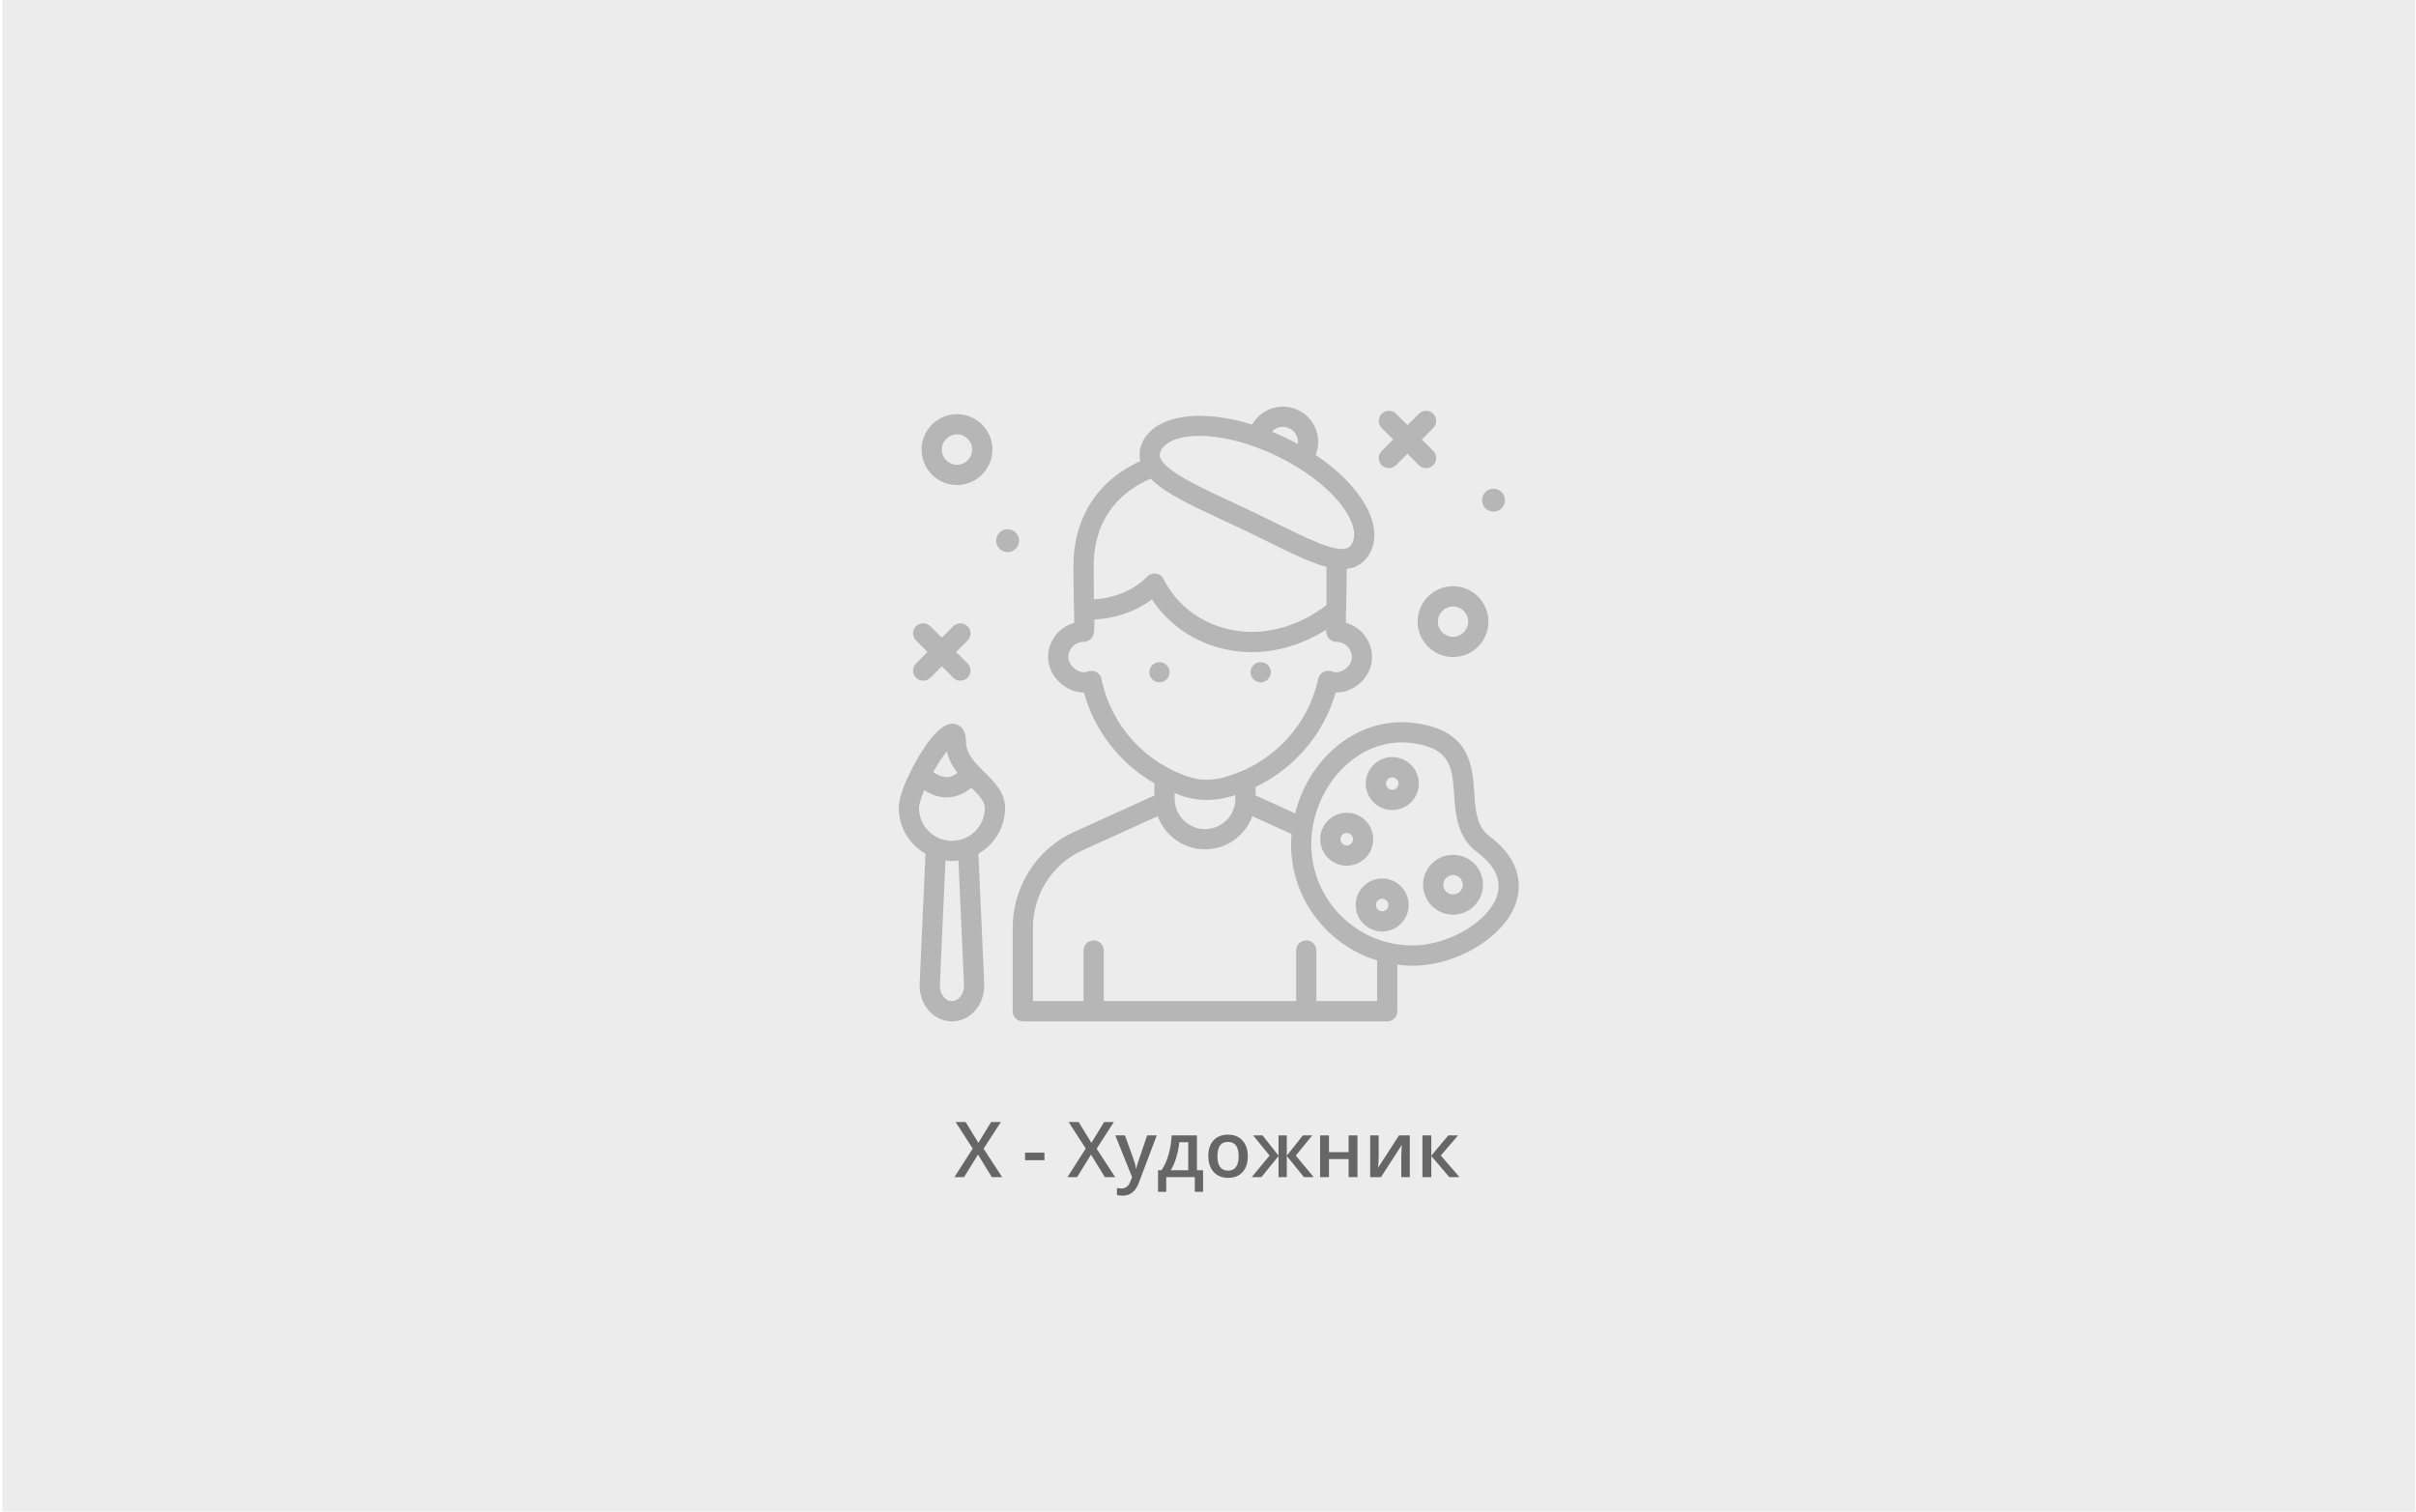
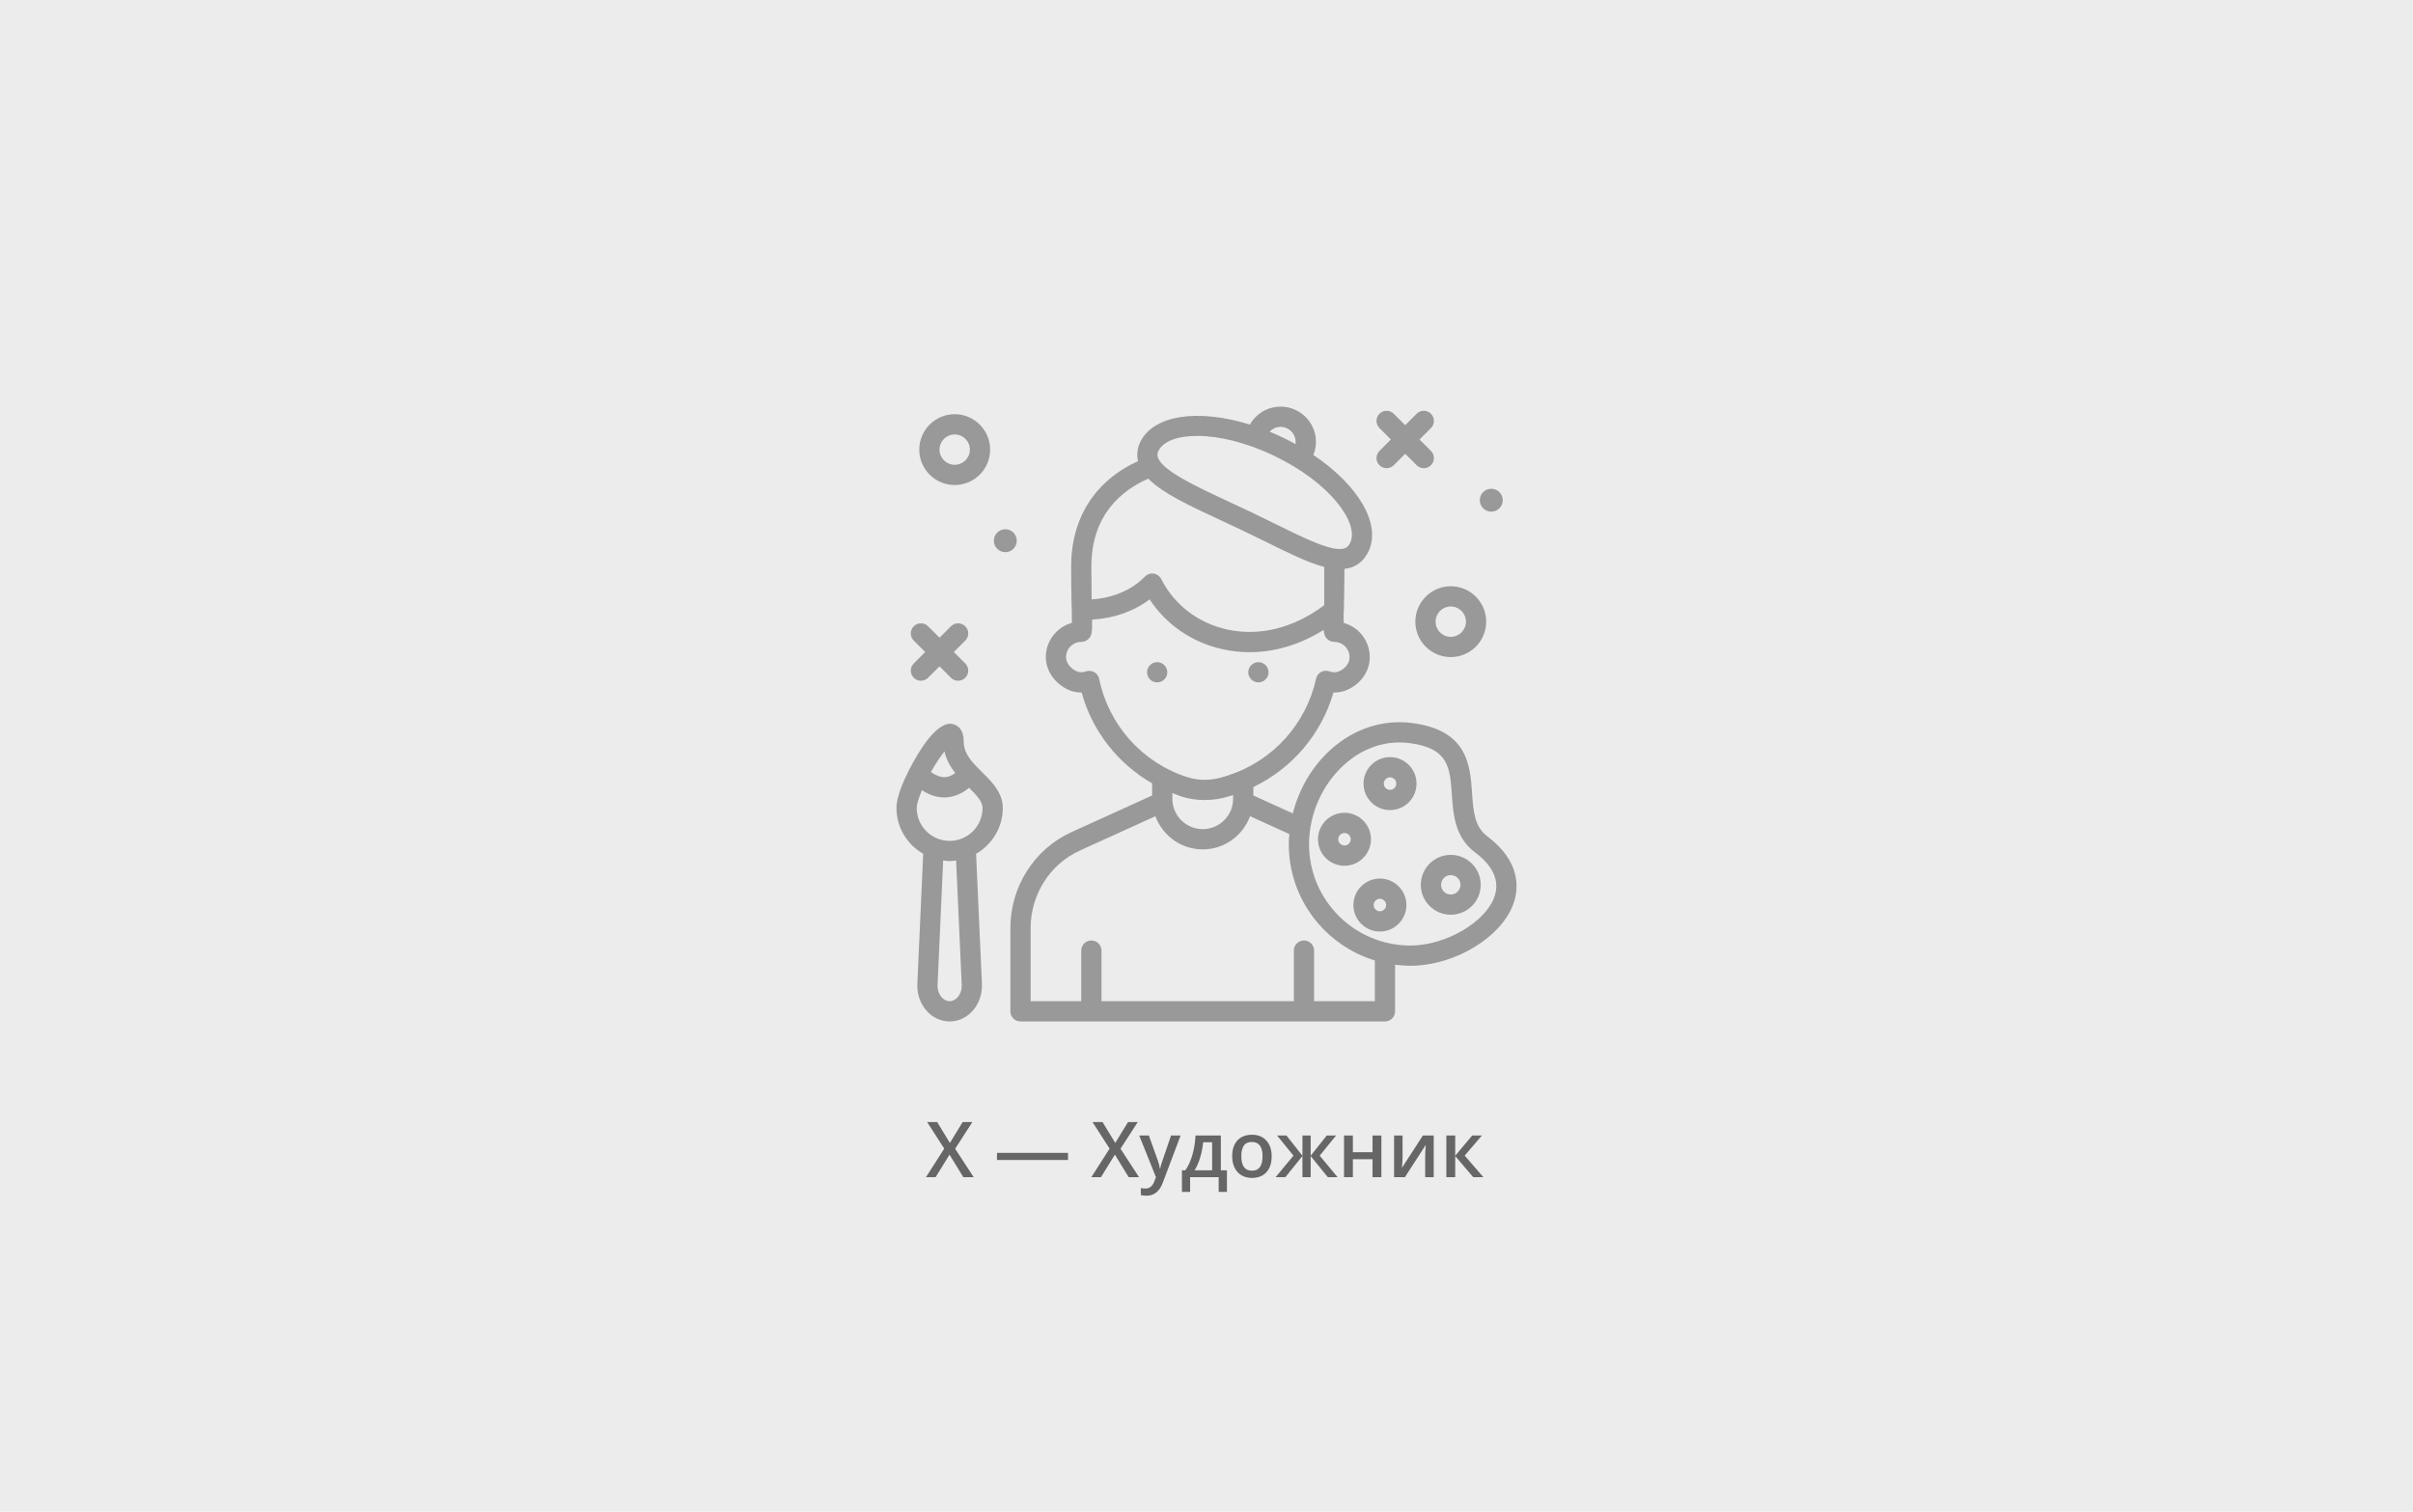
- <svg xmlns="http://www.w3.org/2000/svg" width="751" height="470" viewBox="0 0 751 470" fill="none">
-   <rect x="0.742" width="750" height="470" fill="#ECECEC" />
-   <path d="M311.516 366H308.293L304.004 358.992L299.68 366H296.68L302.363 357.117L297.043 348.867H300.16L304.121 355.348L308.082 348.867H311.105L305.75 357.164L311.516 366ZM318.641 360.738V358.395H324.664V360.738H318.641ZM346.648 366H343.426L339.137 358.992L334.812 366H331.812L337.496 357.117L332.176 348.867H335.293L339.254 355.348L343.215 348.867H346.238L340.883 357.164L346.648 366ZM346.695 353.039H349.695L352.332 360.387C352.73 361.434 352.996 362.418 353.129 363.34H353.223C353.293 362.91 353.422 362.391 353.609 361.781C353.797 361.164 354.789 358.25 356.586 353.039H359.562L354.02 367.723C353.012 370.418 351.332 371.766 348.98 371.766C348.371 371.766 347.777 371.699 347.199 371.566V369.387C347.613 369.48 348.086 369.527 348.617 369.527C349.945 369.527 350.879 368.758 351.418 367.219L351.898 366L346.695 353.039ZM373.965 370.582H371.398V366H362.516V370.582H359.973V363.867H361.027C361.949 362.547 362.68 360.953 363.219 359.086C363.766 357.211 364.09 355.195 364.191 353.039H372.066V363.867H373.965V370.582ZM369.359 363.867V355.148H366.57C366.422 356.758 366.109 358.344 365.633 359.906C365.164 361.469 364.59 362.789 363.91 363.867H369.359ZM387.863 359.496C387.863 361.613 387.32 363.266 386.234 364.453C385.148 365.641 383.637 366.234 381.699 366.234C380.488 366.234 379.418 365.961 378.488 365.414C377.559 364.867 376.844 364.082 376.344 363.059C375.844 362.035 375.594 360.848 375.594 359.496C375.594 357.395 376.133 355.754 377.211 354.574C378.289 353.395 379.809 352.805 381.77 352.805C383.645 352.805 385.129 353.41 386.223 354.621C387.316 355.824 387.863 357.449 387.863 359.496ZM378.43 359.496C378.43 362.488 379.535 363.984 381.746 363.984C383.934 363.984 385.027 362.488 385.027 359.496C385.027 356.535 383.926 355.055 381.723 355.055C380.566 355.055 379.727 355.438 379.203 356.203C378.688 356.969 378.43 358.066 378.43 359.496ZM397.426 359.332V353.039H399.992V359.332L404.984 353.039H407.891L402.793 359.309L408.348 366H405.312L399.992 359.426V366H397.426V359.426L392.117 366H389.094L394.637 359.309L389.551 353.039H392.457L397.426 359.332ZM413.105 353.039V358.242H419.211V353.039H421.965V366H419.211V360.41H413.105V366H410.352V353.039H413.105ZM428.551 353.039V359.684C428.551 360.457 428.488 361.594 428.363 363.094L434.867 353.039H438.23V366H435.582V359.473C435.582 359.113 435.602 358.531 435.641 357.727C435.688 356.922 435.727 356.336 435.758 355.969L429.277 366H425.914V353.039H428.551ZM450.195 353.039H453.219L447.863 359.285L453.676 366H450.512L444.91 359.426V366H442.156V353.039H444.91V359.332L450.195 353.039Z" fill="#666666" />
-   <path d="M297.477 150.804C303.55 150.804 308.491 145.863 308.491 139.791C308.491 133.719 303.55 128.778 297.477 128.778C291.405 128.778 286.464 133.719 286.464 139.791C286.464 145.863 291.405 150.804 297.477 150.804V150.804ZM297.477 135.071C300.081 135.071 302.197 137.188 302.197 139.791C302.197 142.394 300.081 144.511 297.477 144.511C294.874 144.511 292.757 142.394 292.757 139.791C292.757 137.188 294.875 135.071 297.477 135.071Z" fill="#B6B6B6" />
-   <path d="M440.651 193.284C440.651 199.357 445.592 204.298 451.664 204.298C457.736 204.298 462.678 199.357 462.678 193.284C462.678 187.212 457.736 182.271 451.664 182.271C445.592 182.271 440.651 187.212 440.651 193.284V193.284ZM451.664 188.564C454.267 188.564 456.384 190.681 456.384 193.284C456.384 195.887 454.267 198.004 451.664 198.004C449.061 198.004 446.944 195.887 446.944 193.284C446.944 190.681 449.062 188.564 451.664 188.564Z" fill="#B6B6B6" />
-   <path d="M464.251 159.087C466.218 159.087 467.814 157.492 467.814 155.524C467.814 153.557 466.218 151.961 464.251 151.961C462.283 151.961 460.688 153.557 460.688 155.524C460.688 157.492 462.283 159.087 464.251 159.087Z" fill="#B6B6B6" />
-   <path d="M313.211 171.674C315.179 171.674 316.774 170.079 316.774 168.111C316.774 166.143 315.179 164.548 313.211 164.548C311.243 164.548 309.648 166.143 309.648 168.111C309.648 170.079 311.243 171.674 313.211 171.674Z" fill="#B6B6B6" />
-   <path d="M429.499 144.649C430.113 145.264 430.919 145.571 431.724 145.571C432.528 145.571 433.334 145.264 433.948 144.649L437.504 141.094L441.06 144.649C441.674 145.264 442.48 145.571 443.285 145.571C444.089 145.571 444.895 145.264 445.509 144.649C446.738 143.421 446.738 141.429 445.509 140.2L441.953 136.644L445.509 133.088C446.738 131.86 446.738 129.868 445.509 128.639C444.28 127.41 442.289 127.41 441.06 128.639L437.504 132.195L433.948 128.639C432.72 127.41 430.728 127.41 429.499 128.639C428.27 129.868 428.27 131.86 429.499 133.088L433.055 136.644L429.499 140.2C428.27 141.429 428.27 143.42 429.499 144.649V144.649Z" fill="#B6B6B6" />
-   <path d="M284.752 210.729C285.367 211.344 286.172 211.651 286.977 211.651C287.782 211.651 288.587 211.344 289.202 210.729L292.758 207.174L296.313 210.729C296.928 211.344 297.733 211.651 298.538 211.651C299.343 211.651 300.148 211.344 300.763 210.729C301.991 209.501 301.991 207.509 300.763 206.28L297.207 202.724L300.763 199.169C301.991 197.94 301.991 195.948 300.763 194.719C299.534 193.49 297.542 193.49 296.313 194.719L292.758 198.275L289.202 194.719C287.973 193.49 285.981 193.49 284.752 194.719C283.524 195.948 283.524 197.94 284.752 199.169L288.308 202.724L284.752 206.28C283.524 207.509 283.524 209.5 284.752 210.729V210.729Z" fill="#B6B6B6" />
-   <path d="M391.878 212.164C393.615 212.164 395.024 210.755 395.024 209.018C395.024 207.28 393.615 205.871 391.878 205.871C390.14 205.871 388.731 207.28 388.731 209.018C388.731 210.755 390.14 212.164 391.878 212.164Z" fill="#B6B6B6" />
-   <path d="M360.411 212.164C362.149 212.164 363.557 210.755 363.557 209.018C363.557 207.28 362.149 205.871 360.411 205.871C358.673 205.871 357.264 207.28 357.264 209.018C357.264 210.755 358.673 212.164 360.411 212.164Z" fill="#B6B6B6" />
-   <path d="M462.991 259.994C459 256.998 458.665 252.158 458.278 246.556C457.672 237.823 456.919 226.957 439.468 224.775C430.575 223.672 421.759 226.521 414.63 232.811C408.705 238.044 404.521 245.181 402.571 252.901L390.305 247.327V244.789C390.305 244.76 390.289 244.735 390.288 244.706C402.331 238.952 411.488 228.23 415.202 215.305C417.295 215.36 419.221 214.797 421.123 213.612C424.043 211.79 426.019 208.827 426.406 205.681C426.796 202.528 425.819 199.366 423.733 197.003C422.298 195.383 420.436 194.237 418.389 193.675C418.383 193.122 418.361 191.111 418.354 190.902C418.511 190.525 418.626 176.877 418.626 176.877C419.354 176.79 420.064 176.658 420.734 176.426C423.094 175.612 424.895 173.94 426.081 171.46H426.084C430.178 162.906 422.863 150.788 408.965 141.458C409.939 138.992 410.041 136.304 409.153 133.783C408.172 131.009 406.175 128.781 403.523 127.511C400.871 126.236 397.884 126.076 395.104 127.053C392.58 127.944 390.548 129.708 389.239 132.01C373.259 127.03 359.231 128.925 355.131 137.48C354.209 139.407 354.01 141.421 354.457 143.371C340.99 149.528 333.611 161.169 333.667 176.361L333.707 181.557C333.738 184.498 333.816 190.007 333.874 190.253C333.873 190.299 333.906 192.9 333.906 193.668C332.014 194.181 330.289 195.198 328.888 196.649C326.796 198.822 325.702 201.68 325.809 204.696C325.926 208.064 327.837 211.315 330.916 213.393C332.862 214.705 334.813 215.347 336.933 215.313C340.224 227.337 348.206 237.428 358.855 243.555C358.854 243.581 358.84 243.603 358.84 243.63V247.327L333.762 258.724C322.235 263.963 314.786 275.671 314.786 288.546V314.429C314.786 316.169 316.194 317.576 317.933 317.576H431.213C432.952 317.576 434.36 316.169 434.36 314.429V299.941C435.91 300.136 437.478 300.269 439.08 300.269C452.979 300.269 467.716 291.275 471.266 280.63C472.701 276.318 473.537 267.904 462.991 259.994V259.994ZM397.194 132.991C398.386 132.573 399.665 132.646 400.798 133.184C402.691 134.093 403.681 136.101 403.416 138.074C402.129 137.366 400.809 136.676 399.44 136.02C398.084 135.371 396.732 134.779 395.384 134.224C395.893 133.69 396.479 133.242 397.194 132.991V132.991ZM360.804 140.197C362.221 137.244 366.643 135.526 372.844 135.526C379.325 135.526 387.751 137.4 396.723 141.696C414.282 150.11 423.295 162.703 420.404 168.744C419.826 169.952 419.177 170.305 418.677 170.48C415.014 171.734 406.327 167.435 397.108 162.887C394.843 161.769 392.468 160.595 389.985 159.406C387.548 158.238 385.133 157.116 382.791 156.028C372.629 151.305 362.125 146.419 360.635 142.268C360.39 141.582 360.438 140.961 360.804 140.197V140.197ZM357.655 148.82C362.069 153.327 370.308 157.166 380.136 161.735C382.459 162.813 384.853 163.926 387.268 165.085C389.726 166.261 392.08 167.423 394.323 168.529C401.465 172.057 407.396 174.978 412.331 176.267V188.165C402.915 195.245 392.268 197.928 382.204 195.728C373.182 193.758 365.7 188.04 361.68 180.041C361.222 179.131 360.352 178.498 359.347 178.345C358.336 178.182 357.319 178.529 356.612 179.26C352.553 183.439 346.625 185.95 340.034 186.362C340.031 184.843 340.013 183.19 339.997 181.497L339.957 176.337C339.898 160.121 349.36 152.443 357.655 148.82ZM342.388 211.089C342.207 210.207 341.657 209.445 340.876 208.993C340.096 208.545 339.158 208.458 338.302 208.738C337.085 209.153 335.96 209.209 334.436 208.176C333.041 207.236 332.144 205.816 332.094 204.473C332.048 203.177 332.518 201.95 333.416 201.019C334.313 200.09 335.518 199.578 336.811 199.578C337.662 199.578 338.51 199.215 339.103 198.607C339.977 197.708 340.247 196.937 340.193 192.643C346.924 192.265 353.17 190.07 358.063 186.352C363.211 194.222 371.326 199.796 380.861 201.876C383.614 202.479 386.395 202.777 389.182 202.777C397.009 202.775 404.857 200.392 412.163 195.855C412.283 197.293 412.57 197.981 413.206 198.625C413.796 199.224 414.635 199.578 415.477 199.578C416.83 199.578 418.12 200.158 419.014 201.172C419.924 202.199 420.33 203.526 420.161 204.912C420.001 206.19 419.116 207.444 417.794 208.271C416.466 209.098 415.342 209.224 413.919 208.723C413.071 208.412 412.128 208.501 411.341 208.937C410.551 209.377 409.989 210.135 409.795 211.018C406.731 225.086 396.333 236.578 382.655 241.01L381.266 241.464C377.354 242.733 373.356 242.78 369.712 241.603C355.799 237.126 345.329 225.433 342.388 211.089V211.089ZM367.783 247.595C370.167 248.363 372.647 248.744 375.164 248.744C377.835 248.744 380.542 248.314 383.209 247.45L384.012 247.188V248.351C384.012 253.556 379.777 257.791 374.572 257.791C369.366 257.791 365.132 253.556 365.132 248.351V246.552C366.016 246.898 366.871 247.301 367.783 247.595V247.595ZM428.064 311.284H409.184V295.551C409.184 293.812 407.777 292.404 406.037 292.404C404.298 292.404 402.891 293.812 402.891 295.551V311.284H343.104V295.551C343.104 293.812 341.697 292.404 339.957 292.404C338.218 292.404 336.811 293.812 336.811 295.551V311.284H321.077V288.548C321.077 278.134 327.079 268.675 336.366 264.453L359.86 253.776C362.081 259.774 367.81 264.084 374.571 264.084C381.332 264.084 387.061 259.774 389.281 253.775L401.492 259.323C401.404 260.384 401.317 261.445 401.317 262.511C401.317 279.502 412.6 293.897 428.064 298.623V311.284ZM465.292 278.641C462.616 286.667 450.122 293.978 439.077 293.978C421.728 293.978 407.611 279.861 407.611 262.511C407.611 253.05 411.793 243.711 418.796 237.531C423.75 233.158 429.671 230.835 435.731 230.835C436.714 230.835 437.701 230.896 438.687 231.019C451 232.559 451.419 238.612 451.999 246.989C452.43 253.231 452.918 260.304 459.218 265.027C464.85 269.253 466.894 273.835 465.292 278.641V278.641Z" fill="#B6B6B6" />
-   <path d="M451.664 265.787C446.53 265.787 442.353 269.963 442.353 275.098C442.353 280.229 446.53 284.405 451.664 284.405C456.799 284.405 460.975 280.229 460.975 275.098C460.975 269.963 456.8 265.787 451.664 265.787V265.787ZM451.664 278.112C450.002 278.112 448.647 276.76 448.647 275.098C448.647 273.435 450.002 272.08 451.664 272.08C453.326 272.08 454.682 273.435 454.682 275.098C454.682 276.76 453.326 278.112 451.664 278.112Z" fill="#B6B6B6" />
-   <path d="M432.784 235.396C428.243 235.396 424.549 239.089 424.549 243.631C424.549 248.173 428.242 251.867 432.784 251.867C437.326 251.867 441.02 248.173 441.02 243.631C441.02 239.089 437.326 235.396 432.784 235.396ZM432.784 245.573C431.715 245.573 430.842 244.701 430.842 243.631C430.842 242.561 431.714 241.689 432.784 241.689C433.854 241.689 434.726 242.561 434.726 243.631C434.726 244.701 433.854 245.573 432.784 245.573Z" fill="#B6B6B6" />
-   <path d="M426.86 260.938C426.86 256.396 423.166 252.702 418.624 252.702C414.082 252.702 410.389 256.395 410.389 260.938C410.389 265.48 414.082 269.173 418.624 269.173C423.166 269.173 426.86 265.48 426.86 260.938ZM418.624 262.88C417.555 262.88 416.682 262.007 416.682 260.938C416.682 259.868 417.554 258.995 418.624 258.995C419.694 258.995 420.567 259.868 420.567 260.938C420.567 262.007 419.694 262.88 418.624 262.88Z" fill="#B6B6B6" />
-   <path d="M429.637 273.155C425.096 273.155 421.402 276.849 421.402 281.391C421.402 285.933 425.095 289.626 429.637 289.626C434.18 289.626 437.873 285.933 437.873 281.391C437.873 276.849 434.18 273.155 429.637 273.155ZM429.637 283.333C428.568 283.333 427.695 282.461 427.695 281.391C427.695 280.321 428.568 279.449 429.637 279.449C430.707 279.449 431.58 280.321 431.58 281.391C431.58 282.461 430.707 283.333 429.637 283.333Z" fill="#B6B6B6" />
-   <path d="M306.045 240.131C305.461 239.554 304.868 238.967 304.291 238.361C304.29 238.36 304.289 238.36 304.289 238.359C304.289 238.359 304.289 238.359 304.289 238.358C301.877 235.835 300.269 233.536 300.269 230.528C300.269 226.53 298.195 225.433 296.957 225.136C292.05 223.894 286.303 233.525 283.316 239.348C281.522 242.847 279.38 247.746 279.38 251.209C279.38 257.315 282.747 262.599 287.687 265.459L285.866 305.882C285.718 309.148 286.862 312.308 289.004 314.545C290.872 316.502 293.324 317.578 295.905 317.578C298.486 317.578 300.938 316.502 302.806 314.545C304.949 312.308 306.092 309.149 305.944 305.882L304.123 265.459C309.063 262.598 312.431 257.314 312.431 251.209C312.431 246.455 309.038 243.094 306.045 240.131V240.131ZM294.307 233.622C294.89 236.256 296.172 238.447 297.656 240.333C296.544 241.16 295.446 241.596 294.374 241.639C292.93 241.633 291.363 240.966 290.084 240.041C291.608 237.334 293.105 235.15 294.307 233.622ZM299.657 306.165C299.727 307.722 299.217 309.195 298.259 310.196C297.785 310.694 296.99 311.284 295.905 311.284C294.82 311.284 294.024 310.694 293.551 310.196C292.592 309.195 292.083 307.722 292.153 306.165L293.893 267.531C294.56 267.613 295.216 267.735 295.905 267.735C296.594 267.735 297.25 267.614 297.917 267.531L299.657 306.165ZM295.904 261.442C290.262 261.442 285.671 256.851 285.671 251.209C285.671 250.317 286.139 248.42 287.292 245.686C289.557 247.136 291.862 247.936 294.189 247.936C294.331 247.936 294.472 247.932 294.616 247.926C297.194 247.827 299.651 246.815 301.958 244.941C304.233 247.2 306.137 249.181 306.137 251.208C306.137 256.851 301.546 261.442 295.904 261.442Z" fill="#B6B6B6" />
+ <svg xmlns="http://www.w3.org/2000/svg" width="750" height="470" viewBox="0 0 750 470" fill="none">
+   <rect width="750" height="470" fill="#ECECEC" />
+   <path d="M302.641 366H299.418L295.129 358.992L290.805 366H287.805L293.488 357.117L288.168 348.867H291.285L295.246 355.348L299.207 348.867H302.23L296.875 357.164L302.641 366ZM309.883 360.668V358.441H331.961V360.668H309.883ZM354.039 366H350.816L346.527 358.992L342.203 366H339.203L344.887 357.117L339.566 348.867H342.684L346.645 355.348L350.605 348.867H353.629L348.273 357.164L354.039 366ZM354.086 353.039H357.086L359.723 360.387C360.121 361.434 360.387 362.418 360.52 363.34H360.613C360.684 362.91 360.812 362.391 361 361.781C361.188 361.164 362.18 358.25 363.977 353.039H366.953L361.41 367.723C360.402 370.418 358.723 371.766 356.371 371.766C355.762 371.766 355.168 371.699 354.59 371.566V369.387C355.004 369.48 355.477 369.527 356.008 369.527C357.336 369.527 358.27 368.758 358.809 367.219L359.289 366L354.086 353.039ZM381.355 370.582H378.789V366H369.906V370.582H367.363V363.867H368.418C369.34 362.547 370.07 360.953 370.609 359.086C371.156 357.211 371.48 355.195 371.582 353.039H379.457V363.867H381.355V370.582ZM376.75 363.867V355.148H373.961C373.812 356.758 373.5 358.344 373.023 359.906C372.555 361.469 371.98 362.789 371.301 363.867H376.75ZM395.254 359.496C395.254 361.613 394.711 363.266 393.625 364.453C392.539 365.641 391.027 366.234 389.09 366.234C387.879 366.234 386.809 365.961 385.879 365.414C384.949 364.867 384.234 364.082 383.734 363.059C383.234 362.035 382.984 360.848 382.984 359.496C382.984 357.395 383.523 355.754 384.602 354.574C385.68 353.395 387.199 352.805 389.16 352.805C391.035 352.805 392.52 353.41 393.613 354.621C394.707 355.824 395.254 357.449 395.254 359.496ZM385.82 359.496C385.82 362.488 386.926 363.984 389.137 363.984C391.324 363.984 392.418 362.488 392.418 359.496C392.418 356.535 391.316 355.055 389.113 355.055C387.957 355.055 387.117 355.438 386.594 356.203C386.078 356.969 385.82 358.066 385.82 359.496ZM404.816 359.332V353.039H407.383V359.332L412.375 353.039H415.281L410.184 359.309L415.738 366H412.703L407.383 359.426V366H404.816V359.426L399.508 366H396.484L402.027 359.309L396.941 353.039H399.848L404.816 359.332ZM420.496 353.039V358.242H426.602V353.039H429.355V366H426.602V360.41H420.496V366H417.742V353.039H420.496ZM435.941 353.039V359.684C435.941 360.457 435.879 361.594 435.754 363.094L442.258 353.039H445.621V366H442.973V359.473C442.973 359.113 442.992 358.531 443.031 357.727C443.078 356.922 443.117 356.336 443.148 355.969L436.668 366H433.305V353.039H435.941ZM457.586 353.039H460.609L455.254 359.285L461.066 366H457.902L452.301 359.426V366H449.547V353.039H452.301V359.332L457.586 353.039Z" fill="#666666" />
+   <path d="M296.735 150.804C302.808 150.804 307.749 145.863 307.749 139.791C307.749 133.719 302.808 128.778 296.735 128.778C290.663 128.778 285.722 133.719 285.722 139.791C285.722 145.863 290.663 150.804 296.735 150.804ZM296.735 135.071C299.339 135.071 301.455 137.188 301.455 139.791C301.455 142.394 299.339 144.511 296.735 144.511C294.132 144.511 292.016 142.394 292.016 139.791C292.016 137.188 294.133 135.071 296.735 135.071Z" fill="#999999" />
+   <path d="M439.909 193.284C439.909 199.357 444.85 204.298 450.922 204.298C456.994 204.298 461.935 199.357 461.935 193.284C461.935 187.212 456.994 182.271 450.922 182.271C444.85 182.271 439.909 187.212 439.909 193.284ZM450.922 188.564C453.525 188.564 455.642 190.681 455.642 193.284C455.642 195.887 453.525 198.004 450.922 198.004C448.319 198.004 446.202 195.887 446.202 193.284C446.202 190.681 448.32 188.564 450.922 188.564Z" fill="#999999" />
+   <path d="M463.509 159.087C465.476 159.087 467.071 157.492 467.071 155.524C467.071 153.557 465.476 151.962 463.509 151.962C461.541 151.962 459.946 153.557 459.946 155.524C459.946 157.492 461.541 159.087 463.509 159.087Z" fill="#999999" />
+   <path d="M312.469 171.674C314.436 171.674 316.031 170.079 316.031 168.111C316.031 166.143 314.436 164.548 312.469 164.548C310.501 164.548 308.906 166.143 308.906 168.111C308.906 170.079 310.501 171.674 312.469 171.674Z" fill="#999999" />
+   <path d="M428.757 144.649C429.371 145.264 430.177 145.571 430.982 145.571C431.786 145.571 432.592 145.264 433.206 144.649L436.762 141.094L440.318 144.649C440.932 145.264 441.738 145.571 442.543 145.571C443.347 145.571 444.153 145.264 444.767 144.649C445.996 143.421 445.996 141.429 444.767 140.2L441.212 136.644L444.767 133.089C445.996 131.86 445.996 129.868 444.767 128.639C443.538 127.41 441.547 127.41 440.318 128.639L436.762 132.195L433.206 128.639C431.978 127.41 429.986 127.41 428.757 128.639C427.528 129.868 427.528 131.86 428.757 133.089L432.313 136.644L428.757 140.2C427.528 141.429 427.528 143.42 428.757 144.649Z" fill="#999999" />
+   <path d="M284.01 210.729C284.624 211.344 285.43 211.651 286.235 211.651C287.039 211.651 287.845 211.344 288.459 210.729L292.015 207.174L295.571 210.729C296.185 211.344 296.991 211.651 297.796 211.651C298.6 211.651 299.406 211.344 300.02 210.729C301.249 209.501 301.249 207.509 300.02 206.28L296.464 202.724L300.02 199.169C301.249 197.94 301.249 195.948 300.02 194.719C298.791 193.49 296.8 193.49 295.571 194.719L292.015 198.275L288.459 194.719C287.231 193.49 285.239 193.49 284.01 194.719C282.781 195.948 282.781 197.94 284.01 199.169L287.566 202.724L284.01 206.28C282.781 207.509 282.781 209.5 284.01 210.729Z" fill="#999999" />
+   <path d="M391.135 212.164C392.873 212.164 394.282 210.755 394.282 209.018C394.282 207.28 392.873 205.871 391.135 205.871C389.398 205.871 387.989 207.28 387.989 209.018C387.989 210.755 389.398 212.164 391.135 212.164Z" fill="#999999" />
+   <path d="M359.669 212.164C361.406 212.164 362.815 210.755 362.815 209.018C362.815 207.28 361.406 205.871 359.669 205.871C357.931 205.871 356.522 207.28 356.522 209.018C356.522 210.755 357.931 212.164 359.669 212.164Z" fill="#999999" />
+   <path d="M462.249 259.994C458.258 256.998 457.923 252.158 457.536 246.557C456.93 237.823 456.177 226.958 438.726 224.775C429.833 223.672 421.017 226.521 413.888 232.811C407.963 238.044 403.779 245.182 401.829 252.901L389.563 247.328V244.789C389.563 244.76 389.547 244.735 389.546 244.706C401.589 238.952 410.745 228.23 414.46 215.305C416.553 215.36 418.479 214.797 420.381 213.612C423.301 211.79 425.277 208.827 425.664 205.681C426.054 202.528 425.077 199.366 422.991 197.003C421.556 195.383 419.694 194.237 417.647 193.675C417.641 193.122 417.619 191.112 417.611 190.902C417.769 190.525 417.884 176.877 417.884 176.877C418.612 176.79 419.322 176.658 419.992 176.426C422.352 175.612 424.153 173.94 425.339 171.461H425.342C429.436 162.906 422.121 150.788 408.223 141.458C409.197 138.993 409.299 136.304 408.411 133.783C407.43 131.009 405.433 128.781 402.781 127.511C400.129 126.236 397.142 126.076 394.362 127.053C391.838 127.945 389.806 129.708 388.497 132.01C372.517 127.03 358.489 128.926 354.389 137.48C353.467 139.407 353.268 141.421 353.715 143.371C340.248 149.528 332.869 161.169 332.925 176.362L332.965 181.557C332.996 184.498 333.074 190.007 333.132 190.253C333.131 190.299 333.164 192.9 333.164 193.668C331.272 194.181 329.547 195.198 328.146 196.649C326.054 198.822 324.959 201.68 325.067 204.697C325.184 208.064 327.095 211.316 330.174 213.393C332.12 214.705 334.071 215.347 336.191 215.313C339.482 227.338 347.464 237.428 358.113 243.555C358.112 243.581 358.098 243.603 358.098 243.63V247.327L333.02 258.724C321.493 263.963 314.044 275.671 314.044 288.547V314.429C314.044 316.169 315.452 317.576 317.191 317.576H430.471C432.21 317.576 433.618 316.169 433.618 314.429V299.941C435.168 300.136 436.736 300.269 438.338 300.269C452.237 300.269 466.974 291.275 470.523 280.63C471.959 276.318 472.795 267.904 462.249 259.994ZM396.452 132.991C397.644 132.573 398.923 132.646 400.056 133.185C401.949 134.093 402.939 136.102 402.674 138.074C401.386 137.366 400.066 136.676 398.698 136.02C397.342 135.371 395.99 134.779 394.642 134.225C395.151 133.69 395.737 133.242 396.452 132.991ZM360.062 140.197C361.479 137.244 365.901 135.526 372.102 135.526C378.583 135.526 387.009 137.4 395.981 141.696C413.54 150.11 422.553 162.703 419.662 168.744C419.084 169.952 418.435 170.305 417.935 170.48C414.272 171.734 405.585 167.435 396.366 162.888C394.101 161.769 391.726 160.595 389.243 159.406C386.806 158.238 384.391 157.117 382.049 156.029C371.886 151.305 361.383 146.419 359.893 142.268C359.648 141.582 359.696 140.962 360.062 140.197ZM356.913 148.82C361.327 153.327 369.566 157.166 379.394 161.735C381.717 162.814 384.11 163.926 386.526 165.085C388.984 166.262 391.338 167.423 393.581 168.529C400.723 172.057 406.654 174.978 411.589 176.267V188.165C402.173 195.245 391.526 197.928 381.462 195.728C372.439 193.758 364.958 188.04 360.938 180.041C360.48 179.131 359.61 178.498 358.605 178.345C357.594 178.182 356.577 178.529 355.87 179.26C351.811 183.439 345.883 185.95 339.292 186.362C339.289 184.843 339.27 183.191 339.255 181.497L339.215 176.337C339.156 160.121 348.618 152.443 356.913 148.82ZM341.646 211.089C341.465 210.207 340.915 209.445 340.134 208.993C339.354 208.545 338.416 208.458 337.559 208.738C336.343 209.153 335.218 209.209 333.694 208.176C332.299 207.236 331.401 205.816 331.352 204.473C331.305 203.177 331.776 201.95 332.673 201.019C333.571 200.091 334.775 199.578 336.069 199.578C336.92 199.578 337.768 199.215 338.361 198.607C339.235 197.709 339.505 196.938 339.451 192.643C346.182 192.266 352.427 190.07 357.321 186.352C362.468 194.222 370.584 199.796 380.119 201.876C382.872 202.479 385.653 202.777 388.44 202.777C396.267 202.775 404.115 200.392 411.421 195.855C411.541 197.293 411.828 197.982 412.464 198.625C413.054 199.224 413.893 199.578 414.735 199.578C416.088 199.578 417.378 200.158 418.272 201.172C419.182 202.199 419.588 203.526 419.418 204.912C419.259 206.19 418.374 207.444 417.052 208.271C415.724 209.098 414.6 209.224 413.177 208.723C412.329 208.412 411.386 208.502 410.599 208.937C409.809 209.377 409.247 210.136 409.053 211.018C405.989 225.086 395.591 236.579 381.913 241.01L380.524 241.465C376.612 242.733 372.614 242.78 368.97 241.603C355.057 237.126 344.587 225.433 341.646 211.089ZM367.041 247.595C369.425 248.364 371.905 248.744 374.422 248.744C377.093 248.744 379.8 248.314 382.467 247.45L383.27 247.188V248.351C383.27 253.556 379.035 257.791 373.83 257.791C368.624 257.791 364.39 253.556 364.39 248.351V246.552C365.274 246.898 366.129 247.302 367.041 247.595ZM427.322 311.284H408.442V295.551C408.442 293.812 407.035 292.404 405.295 292.404C403.556 292.404 402.149 293.812 402.149 295.551V311.284H342.362V295.551C342.362 293.812 340.955 292.404 339.215 292.404C337.476 292.404 336.069 293.812 336.069 295.551V311.284H320.335V288.548C320.335 278.134 326.337 268.675 335.623 264.453L359.118 253.776C361.339 259.774 367.068 264.084 373.829 264.084C380.59 264.084 386.319 259.774 388.539 253.775L400.75 259.323C400.662 260.384 400.575 261.445 400.575 262.511C400.575 279.502 411.858 293.897 427.322 298.623V311.284ZM464.55 278.641C461.874 286.667 449.379 293.978 438.335 293.978C420.985 293.978 406.869 279.861 406.869 262.511C406.869 253.05 411.051 243.711 418.054 237.531C423.008 233.158 428.929 230.835 434.989 230.835C435.972 230.835 436.959 230.896 437.945 231.019C450.258 232.559 450.677 238.612 451.257 246.989C451.688 253.231 452.176 260.304 458.476 265.028C464.108 269.253 466.152 273.835 464.55 278.641Z" fill="#999999" />
+   <path d="M450.922 265.787C445.787 265.787 441.611 269.963 441.611 275.098C441.611 280.229 445.787 284.405 450.922 284.405C456.056 284.405 460.233 280.229 460.233 275.098C460.233 269.963 456.057 265.787 450.922 265.787ZM450.922 278.112C449.26 278.112 447.904 276.76 447.904 275.098C447.904 273.435 449.26 272.08 450.922 272.08C452.584 272.08 453.939 273.435 453.939 275.098C453.939 276.76 452.584 278.112 450.922 278.112Z" fill="#999999" />
+   <path d="M432.042 235.396C427.5 235.396 423.806 239.089 423.806 243.631C423.806 248.173 427.5 251.867 432.042 251.867C436.584 251.867 440.277 248.173 440.277 243.631C440.277 239.089 436.584 235.396 432.042 235.396ZM432.042 245.573C430.973 245.573 430.099 244.701 430.099 243.631C430.099 242.561 430.972 241.689 432.042 241.689C433.112 241.689 433.984 242.561 433.984 243.631C433.984 244.701 433.112 245.573 432.042 245.573Z" fill="#999999" />
+   <path d="M426.118 260.938C426.118 256.396 422.424 252.702 417.882 252.702C413.34 252.702 409.646 256.395 409.646 260.938C409.646 265.48 413.34 269.173 417.882 269.173C422.424 269.173 426.118 265.48 426.118 260.938ZM417.882 262.88C416.813 262.88 415.94 262.007 415.94 260.938C415.94 259.868 416.812 258.995 417.882 258.995C418.952 258.995 419.824 259.868 419.824 260.938C419.824 262.007 418.952 262.88 417.882 262.88Z" fill="#999999" />
+   <path d="M428.895 273.155C424.354 273.155 420.66 276.849 420.66 281.391C420.66 285.933 424.353 289.626 428.895 289.626C433.437 289.626 437.131 285.933 437.131 281.391C437.131 276.849 433.437 273.155 428.895 273.155ZM428.895 283.333C427.826 283.333 426.953 282.461 426.953 281.391C426.953 280.321 427.825 279.449 428.895 279.449C429.965 279.449 430.838 280.321 430.838 281.391C430.838 282.461 429.965 283.333 428.895 283.333Z" fill="#999999" />
+   <path d="M305.303 240.131C304.719 239.554 304.126 238.967 303.549 238.361C303.548 238.36 303.547 238.36 303.547 238.359C303.546 238.359 303.546 238.359 303.546 238.358C301.134 235.835 299.527 233.536 299.527 230.528C299.527 226.53 297.453 225.433 296.214 225.136C291.307 223.894 285.561 233.525 282.574 239.348C280.779 242.847 278.637 247.746 278.637 251.209C278.637 257.315 282.005 262.599 286.944 265.459L285.124 305.882C284.976 309.148 286.12 312.308 288.261 314.545C290.13 316.502 292.582 317.578 295.163 317.578C297.744 317.578 300.196 316.502 302.064 314.545C304.206 312.308 305.349 309.149 305.201 305.882L303.381 265.459C308.32 262.598 311.689 257.314 311.689 251.209C311.688 246.455 308.295 243.094 305.303 240.131ZM293.564 233.622C294.148 236.256 295.429 238.447 296.914 240.333C295.801 241.16 294.704 241.596 293.632 241.639C292.188 241.633 290.62 240.966 289.342 240.041C290.866 237.334 292.363 235.15 293.564 233.622ZM298.914 306.165C298.985 307.722 298.475 309.195 297.516 310.196C297.043 310.694 296.248 311.284 295.163 311.284C294.078 311.284 293.282 310.694 292.809 310.196C291.85 309.195 291.34 307.722 291.411 306.165L293.15 267.531C293.818 267.613 294.474 267.735 295.163 267.735C295.852 267.735 296.508 267.614 297.175 267.531L298.914 306.165ZM295.162 261.442C289.52 261.442 284.929 256.851 284.929 251.209C284.929 250.317 285.396 248.42 286.549 245.686C288.815 247.136 291.12 247.936 293.447 247.936C293.589 247.936 293.729 247.932 293.874 247.926C296.451 247.827 298.909 246.815 301.216 244.941C303.49 247.2 305.395 249.181 305.395 251.208C305.395 256.851 300.804 261.442 295.162 261.442Z" fill="#999999" />
</svg>
